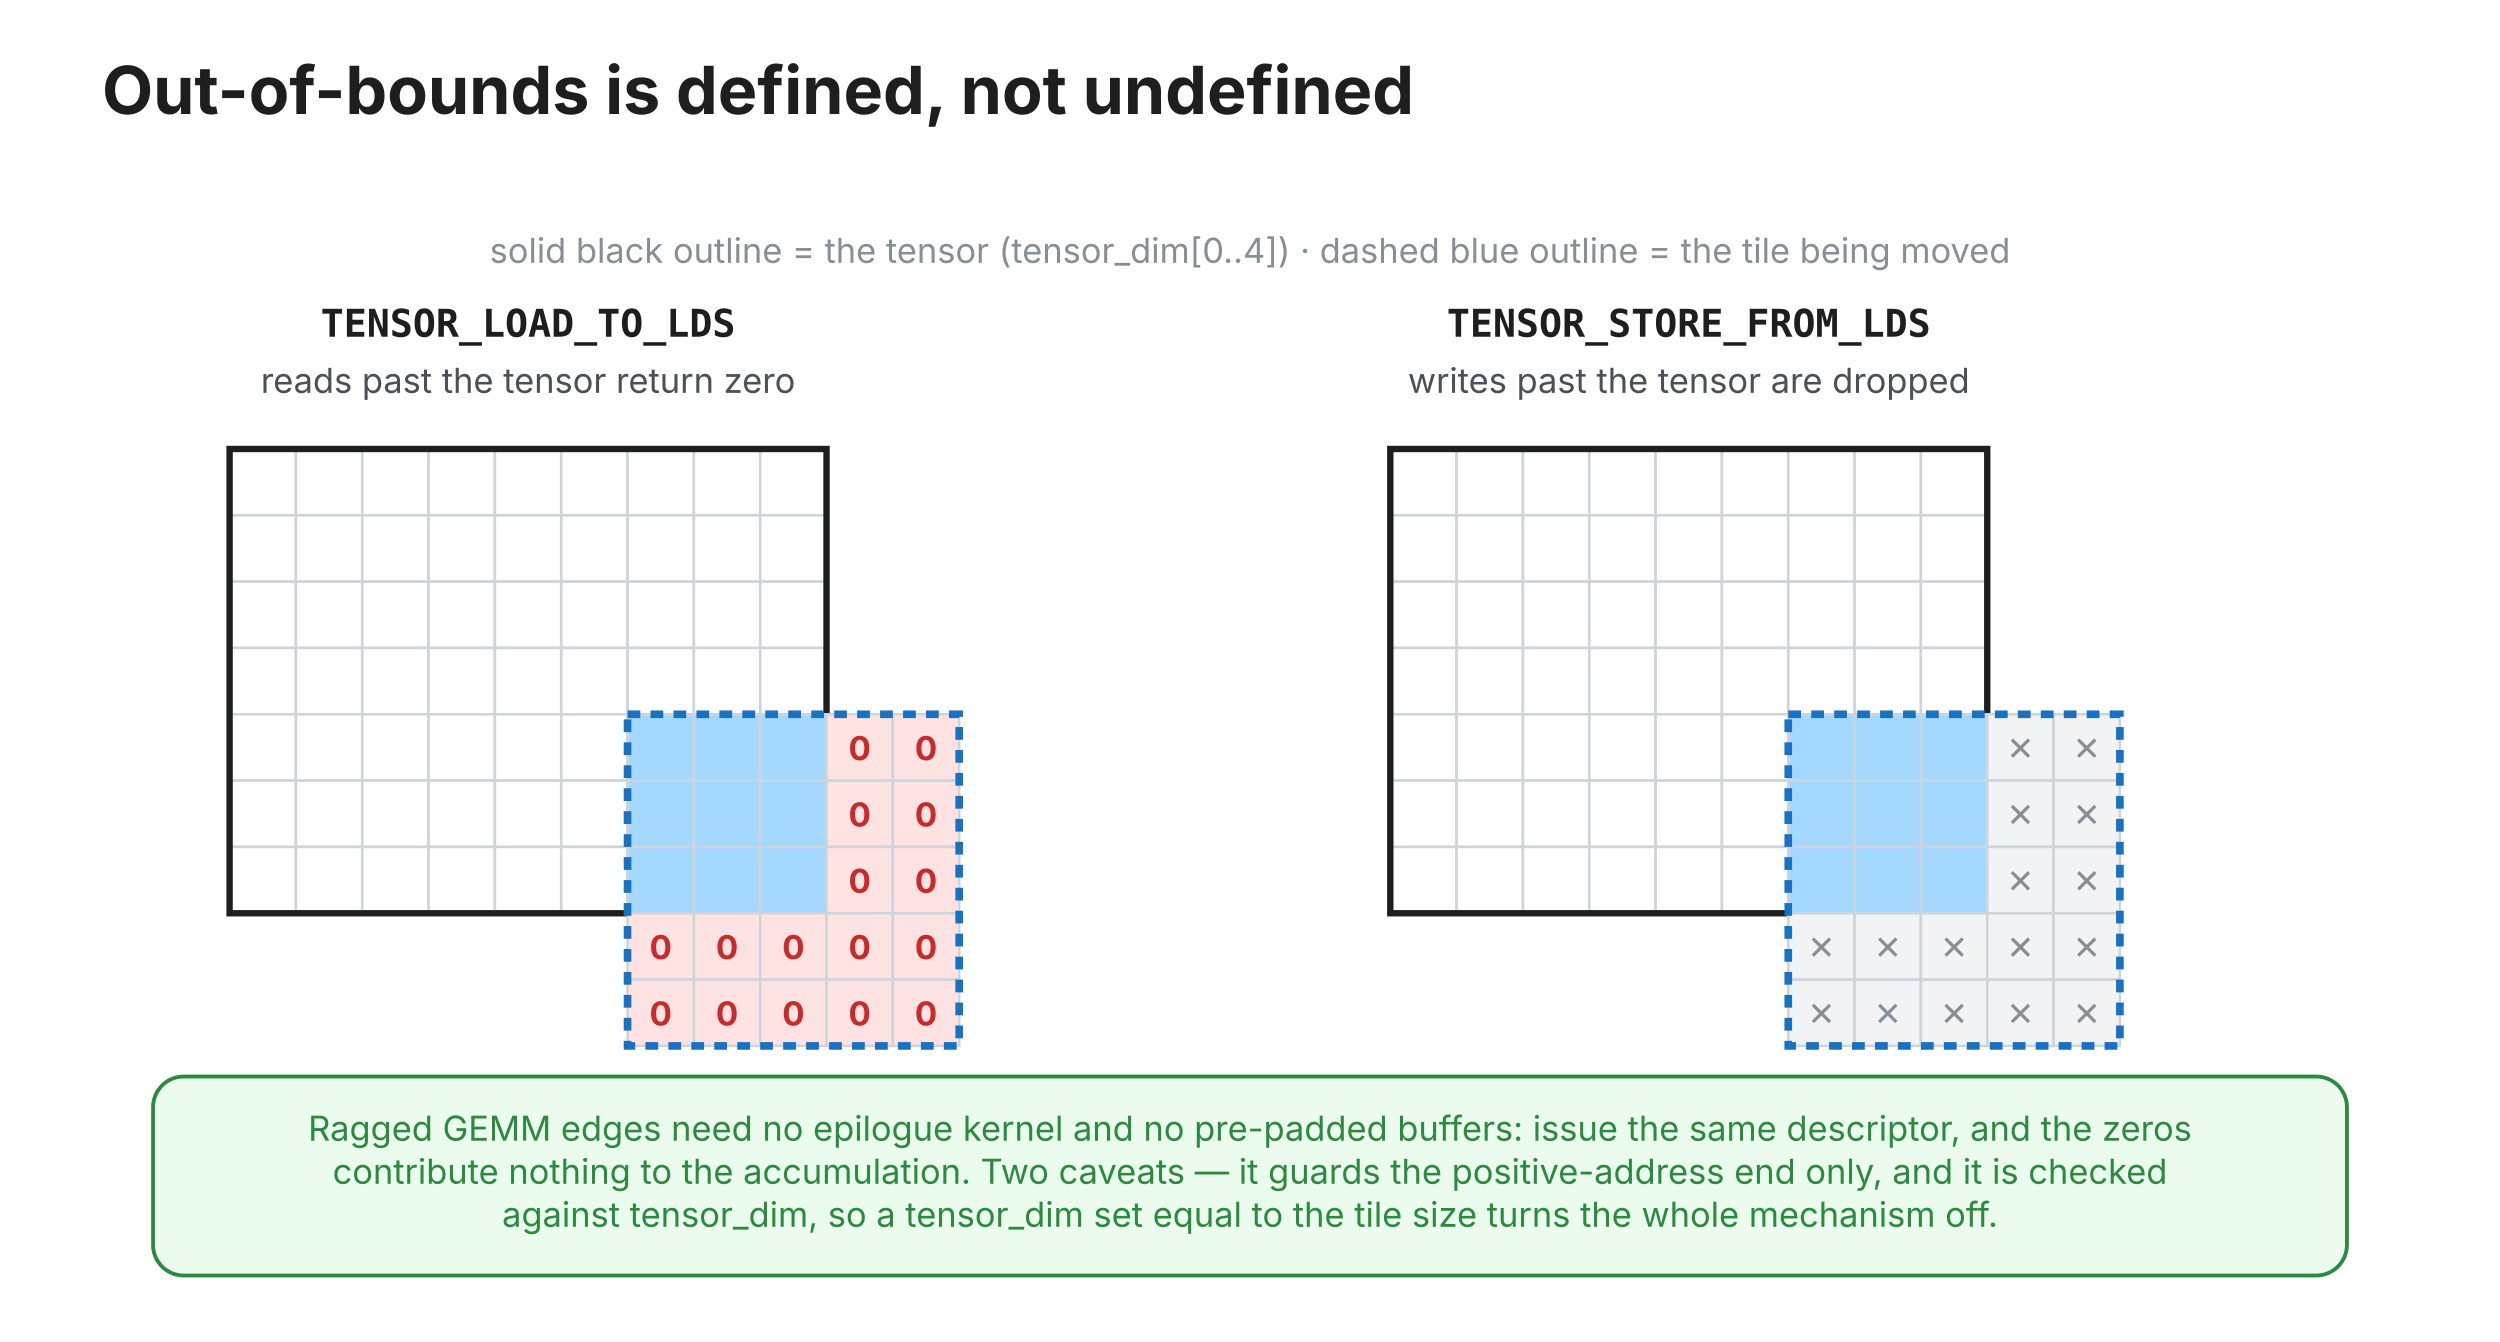
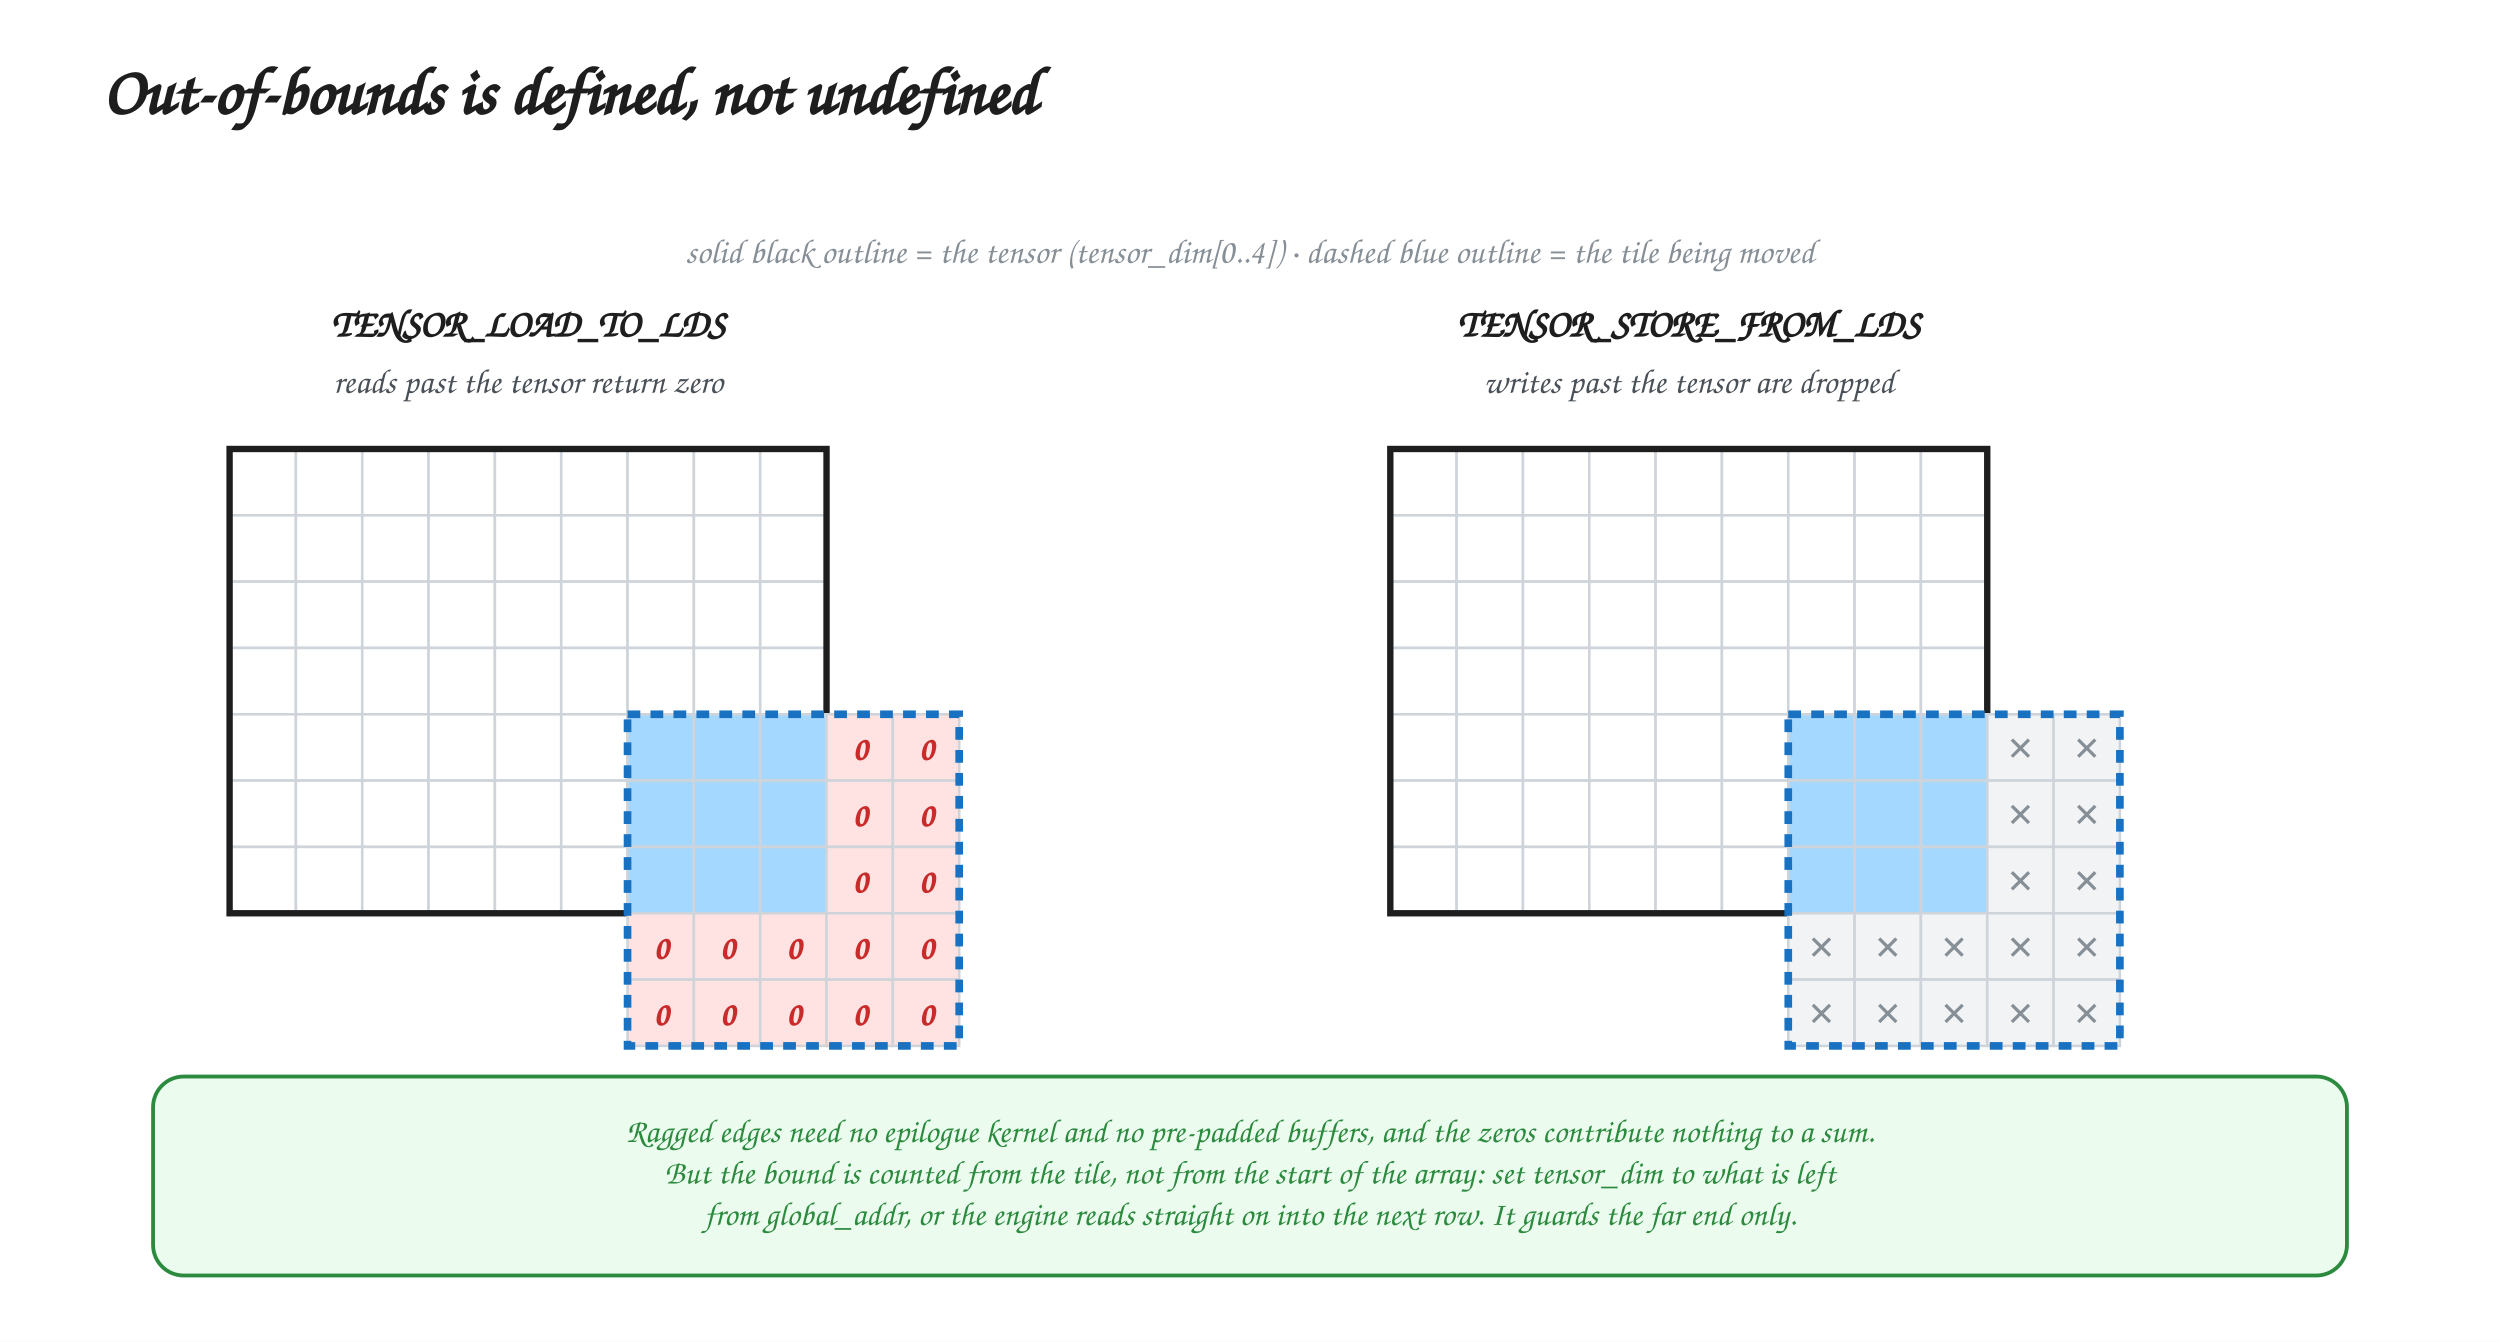
- <svg xmlns="http://www.w3.org/2000/svg" width="980" height="526" viewBox="0 0 980 526" font-family="system-ui, -apple-system, sans-serif">
+ <svg xmlns="http://www.w3.org/2000/svg" width="980" height="526" viewBox="0 0 980 526" font-family="Excalifont, cursive">
+   <style>@font-face{font-family:"Excalifont";src:url("../../fonts/Excalifont-Regular.ttf") format("truetype");font-style:normal;font-weight:100 900;font-display:block}text{font-family:"Excalifont",cursive}</style>
  <defs>
    <marker id="ah" markerWidth="10" markerHeight="10" refX="8" refY="3" orient="auto" markerUnits="strokeWidth">
      <path d="M0,0 L8,3 L0,6 Z" fill="#1e1e1e" />
    </marker>
    <marker id="ahs" markerWidth="10" markerHeight="10" refX="0" refY="3" orient="auto" markerUnits="strokeWidth">
      <path d="M8,0 L0,3 L8,6 Z" fill="#1e1e1e" />
    </marker>
  </defs>
  <rect width="980" height="526" fill="#ffffff" />
  <text x="40" y="44.7" font-size="26" text-anchor="start" fill="#1e1e1e" font-weight="bold">Out-of-bounds is defined, not undefined</text>
  <text x="490" y="103.04" font-size="13.5" text-anchor="middle" fill="#868e96" font-weight="normal">solid black outline = the tensor (tensor_dim[0..4])   ·   dashed blue outline = the tile being moved</text>
  <rect x="90" y="176" width="26" height="26" fill="#ffffff" stroke="#ced4da" stroke-width="1" />
  <rect x="116" y="176" width="26" height="26" fill="#ffffff" stroke="#ced4da" stroke-width="1" />
  <rect x="142" y="176" width="26" height="26" fill="#ffffff" stroke="#ced4da" stroke-width="1" />
  <rect x="168" y="176" width="26" height="26" fill="#ffffff" stroke="#ced4da" stroke-width="1" />
  <rect x="194" y="176" width="26" height="26" fill="#ffffff" stroke="#ced4da" stroke-width="1" />
  <rect x="220" y="176" width="26" height="26" fill="#ffffff" stroke="#ced4da" stroke-width="1" />
  <rect x="246" y="176" width="26" height="26" fill="#ffffff" stroke="#ced4da" stroke-width="1" />
  <rect x="272" y="176" width="26" height="26" fill="#ffffff" stroke="#ced4da" stroke-width="1" />
  <rect x="298" y="176" width="26" height="26" fill="#ffffff" stroke="#ced4da" stroke-width="1" />
  <rect x="90" y="202" width="26" height="26" fill="#ffffff" stroke="#ced4da" stroke-width="1" />
  <rect x="116" y="202" width="26" height="26" fill="#ffffff" stroke="#ced4da" stroke-width="1" />
  <rect x="142" y="202" width="26" height="26" fill="#ffffff" stroke="#ced4da" stroke-width="1" />
  <rect x="168" y="202" width="26" height="26" fill="#ffffff" stroke="#ced4da" stroke-width="1" />
  <rect x="194" y="202" width="26" height="26" fill="#ffffff" stroke="#ced4da" stroke-width="1" />
  <rect x="220" y="202" width="26" height="26" fill="#ffffff" stroke="#ced4da" stroke-width="1" />
  <rect x="246" y="202" width="26" height="26" fill="#ffffff" stroke="#ced4da" stroke-width="1" />
  <rect x="272" y="202" width="26" height="26" fill="#ffffff" stroke="#ced4da" stroke-width="1" />
  <rect x="298" y="202" width="26" height="26" fill="#ffffff" stroke="#ced4da" stroke-width="1" />
  <rect x="90" y="228" width="26" height="26" fill="#ffffff" stroke="#ced4da" stroke-width="1" />
  <rect x="116" y="228" width="26" height="26" fill="#ffffff" stroke="#ced4da" stroke-width="1" />
  <rect x="142" y="228" width="26" height="26" fill="#ffffff" stroke="#ced4da" stroke-width="1" />
  <rect x="168" y="228" width="26" height="26" fill="#ffffff" stroke="#ced4da" stroke-width="1" />
  <rect x="194" y="228" width="26" height="26" fill="#ffffff" stroke="#ced4da" stroke-width="1" />
  <rect x="220" y="228" width="26" height="26" fill="#ffffff" stroke="#ced4da" stroke-width="1" />
  <rect x="246" y="228" width="26" height="26" fill="#ffffff" stroke="#ced4da" stroke-width="1" />
  <rect x="272" y="228" width="26" height="26" fill="#ffffff" stroke="#ced4da" stroke-width="1" />
  <rect x="298" y="228" width="26" height="26" fill="#ffffff" stroke="#ced4da" stroke-width="1" />
  <rect x="90" y="254" width="26" height="26" fill="#ffffff" stroke="#ced4da" stroke-width="1" />
  <rect x="116" y="254" width="26" height="26" fill="#ffffff" stroke="#ced4da" stroke-width="1" />
  <rect x="142" y="254" width="26" height="26" fill="#ffffff" stroke="#ced4da" stroke-width="1" />
  <rect x="168" y="254" width="26" height="26" fill="#ffffff" stroke="#ced4da" stroke-width="1" />
  <rect x="194" y="254" width="26" height="26" fill="#ffffff" stroke="#ced4da" stroke-width="1" />
  <rect x="220" y="254" width="26" height="26" fill="#ffffff" stroke="#ced4da" stroke-width="1" />
  <rect x="246" y="254" width="26" height="26" fill="#ffffff" stroke="#ced4da" stroke-width="1" />
  <rect x="272" y="254" width="26" height="26" fill="#ffffff" stroke="#ced4da" stroke-width="1" />
  <rect x="298" y="254" width="26" height="26" fill="#ffffff" stroke="#ced4da" stroke-width="1" />
  <rect x="90" y="280" width="26" height="26" fill="#ffffff" stroke="#ced4da" stroke-width="1" />
  <rect x="116" y="280" width="26" height="26" fill="#ffffff" stroke="#ced4da" stroke-width="1" />
  <rect x="142" y="280" width="26" height="26" fill="#ffffff" stroke="#ced4da" stroke-width="1" />
  <rect x="168" y="280" width="26" height="26" fill="#ffffff" stroke="#ced4da" stroke-width="1" />
  <rect x="194" y="280" width="26" height="26" fill="#ffffff" stroke="#ced4da" stroke-width="1" />
  <rect x="220" y="280" width="26" height="26" fill="#ffffff" stroke="#ced4da" stroke-width="1" />
  <rect x="246" y="280" width="26" height="26" fill="#ffffff" stroke="#ced4da" stroke-width="1" />
  <rect x="272" y="280" width="26" height="26" fill="#ffffff" stroke="#ced4da" stroke-width="1" />
  <rect x="298" y="280" width="26" height="26" fill="#ffffff" stroke="#ced4da" stroke-width="1" />
  <rect x="90" y="306" width="26" height="26" fill="#ffffff" stroke="#ced4da" stroke-width="1" />
  <rect x="116" y="306" width="26" height="26" fill="#ffffff" stroke="#ced4da" stroke-width="1" />
  <rect x="142" y="306" width="26" height="26" fill="#ffffff" stroke="#ced4da" stroke-width="1" />
  <rect x="168" y="306" width="26" height="26" fill="#ffffff" stroke="#ced4da" stroke-width="1" />
  <rect x="194" y="306" width="26" height="26" fill="#ffffff" stroke="#ced4da" stroke-width="1" />
  <rect x="220" y="306" width="26" height="26" fill="#ffffff" stroke="#ced4da" stroke-width="1" />
  <rect x="246" y="306" width="26" height="26" fill="#ffffff" stroke="#ced4da" stroke-width="1" />
  <rect x="272" y="306" width="26" height="26" fill="#ffffff" stroke="#ced4da" stroke-width="1" />
  <rect x="298" y="306" width="26" height="26" fill="#ffffff" stroke="#ced4da" stroke-width="1" />
  <rect x="90" y="332" width="26" height="26" fill="#ffffff" stroke="#ced4da" stroke-width="1" />
  <rect x="116" y="332" width="26" height="26" fill="#ffffff" stroke="#ced4da" stroke-width="1" />
  <rect x="142" y="332" width="26" height="26" fill="#ffffff" stroke="#ced4da" stroke-width="1" />
  <rect x="168" y="332" width="26" height="26" fill="#ffffff" stroke="#ced4da" stroke-width="1" />
  <rect x="194" y="332" width="26" height="26" fill="#ffffff" stroke="#ced4da" stroke-width="1" />
  <rect x="220" y="332" width="26" height="26" fill="#ffffff" stroke="#ced4da" stroke-width="1" />
  <rect x="246" y="332" width="26" height="26" fill="#ffffff" stroke="#ced4da" stroke-width="1" />
  <rect x="272" y="332" width="26" height="26" fill="#ffffff" stroke="#ced4da" stroke-width="1" />
  <rect x="298" y="332" width="26" height="26" fill="#ffffff" stroke="#ced4da" stroke-width="1" />
-   <text x="207.0" y="132" font-size="15" text-anchor="middle" fill="#1e1e1e" font-weight="bold" font-family="ui-monospace, SFMono-Regular, Menlo, monospace">TENSOR_LOAD_TO_LDS</text>
+   <text x="207.0" y="132" font-size="15" text-anchor="middle" fill="#1e1e1e" font-weight="bold" font-family="Excalifont, cursive">TENSOR_LOAD_TO_LDS</text>
  <text x="207.0" y="154" font-size="13.5" text-anchor="middle" fill="#495057" font-weight="normal">reads past the tensor return zero</text>
  <rect x="90" y="176" width="234" height="182" fill="none" stroke="#1e1e1e" stroke-width="2.5" />
  <rect x="246" y="280" width="26" height="26" fill="#a5d8ff" stroke="#ced4da" stroke-width="1" />
  <rect x="272" y="280" width="26" height="26" fill="#a5d8ff" stroke="#ced4da" stroke-width="1" />
  <rect x="298" y="280" width="26" height="26" fill="#a5d8ff" stroke="#ced4da" stroke-width="1" />
  <rect x="324" y="280" width="26" height="26" fill="#ffe3e3" stroke="#ced4da" stroke-width="1" />
  <text x="337.0" y="298.0" font-size="13" text-anchor="middle" fill="#c92a2a" font-weight="bold">0</text>
  <rect x="350" y="280" width="26" height="26" fill="#ffe3e3" stroke="#ced4da" stroke-width="1" />
  <text x="363.0" y="298.0" font-size="13" text-anchor="middle" fill="#c92a2a" font-weight="bold">0</text>
  <rect x="246" y="306" width="26" height="26" fill="#a5d8ff" stroke="#ced4da" stroke-width="1" />
  <rect x="272" y="306" width="26" height="26" fill="#a5d8ff" stroke="#ced4da" stroke-width="1" />
  <rect x="298" y="306" width="26" height="26" fill="#a5d8ff" stroke="#ced4da" stroke-width="1" />
  <rect x="324" y="306" width="26" height="26" fill="#ffe3e3" stroke="#ced4da" stroke-width="1" />
  <text x="337.0" y="324.0" font-size="13" text-anchor="middle" fill="#c92a2a" font-weight="bold">0</text>
  <rect x="350" y="306" width="26" height="26" fill="#ffe3e3" stroke="#ced4da" stroke-width="1" />
  <text x="363.0" y="324.0" font-size="13" text-anchor="middle" fill="#c92a2a" font-weight="bold">0</text>
  <rect x="246" y="332" width="26" height="26" fill="#a5d8ff" stroke="#ced4da" stroke-width="1" />
  <rect x="272" y="332" width="26" height="26" fill="#a5d8ff" stroke="#ced4da" stroke-width="1" />
  <rect x="298" y="332" width="26" height="26" fill="#a5d8ff" stroke="#ced4da" stroke-width="1" />
  <rect x="324" y="332" width="26" height="26" fill="#ffe3e3" stroke="#ced4da" stroke-width="1" />
  <text x="337.0" y="350.0" font-size="13" text-anchor="middle" fill="#c92a2a" font-weight="bold">0</text>
  <rect x="350" y="332" width="26" height="26" fill="#ffe3e3" stroke="#ced4da" stroke-width="1" />
  <text x="363.0" y="350.0" font-size="13" text-anchor="middle" fill="#c92a2a" font-weight="bold">0</text>
  <rect x="246" y="358" width="26" height="26" fill="#ffe3e3" stroke="#ced4da" stroke-width="1" />
  <text x="259.0" y="376.0" font-size="13" text-anchor="middle" fill="#c92a2a" font-weight="bold">0</text>
  <rect x="272" y="358" width="26" height="26" fill="#ffe3e3" stroke="#ced4da" stroke-width="1" />
  <text x="285.0" y="376.0" font-size="13" text-anchor="middle" fill="#c92a2a" font-weight="bold">0</text>
  <rect x="298" y="358" width="26" height="26" fill="#ffe3e3" stroke="#ced4da" stroke-width="1" />
  <text x="311.0" y="376.0" font-size="13" text-anchor="middle" fill="#c92a2a" font-weight="bold">0</text>
  <rect x="324" y="358" width="26" height="26" fill="#ffe3e3" stroke="#ced4da" stroke-width="1" />
  <text x="337.0" y="376.0" font-size="13" text-anchor="middle" fill="#c92a2a" font-weight="bold">0</text>
  <rect x="350" y="358" width="26" height="26" fill="#ffe3e3" stroke="#ced4da" stroke-width="1" />
  <text x="363.0" y="376.0" font-size="13" text-anchor="middle" fill="#c92a2a" font-weight="bold">0</text>
  <rect x="246" y="384" width="26" height="26" fill="#ffe3e3" stroke="#ced4da" stroke-width="1" />
  <text x="259.0" y="402.0" font-size="13" text-anchor="middle" fill="#c92a2a" font-weight="bold">0</text>
  <rect x="272" y="384" width="26" height="26" fill="#ffe3e3" stroke="#ced4da" stroke-width="1" />
  <text x="285.0" y="402.0" font-size="13" text-anchor="middle" fill="#c92a2a" font-weight="bold">0</text>
  <rect x="298" y="384" width="26" height="26" fill="#ffe3e3" stroke="#ced4da" stroke-width="1" />
  <text x="311.0" y="402.0" font-size="13" text-anchor="middle" fill="#c92a2a" font-weight="bold">0</text>
  <rect x="324" y="384" width="26" height="26" fill="#ffe3e3" stroke="#ced4da" stroke-width="1" />
  <text x="337.0" y="402.0" font-size="13" text-anchor="middle" fill="#c92a2a" font-weight="bold">0</text>
  <rect x="350" y="384" width="26" height="26" fill="#ffe3e3" stroke="#ced4da" stroke-width="1" />
  <text x="363.0" y="402.0" font-size="13" text-anchor="middle" fill="#c92a2a" font-weight="bold">0</text>
  <rect x="246" y="280" width="130" height="130" fill="none" stroke="#1971c2" stroke-width="3" stroke-dasharray="5 4" />
  <text x="207.0" y="444" font-size="13" text-anchor="middle" fill="#868e96" font-weight="normal">edge tile hangs off the tensor</text>
  <rect x="545" y="176" width="26" height="26" fill="#ffffff" stroke="#ced4da" stroke-width="1" />
  <rect x="571" y="176" width="26" height="26" fill="#ffffff" stroke="#ced4da" stroke-width="1" />
  <rect x="597" y="176" width="26" height="26" fill="#ffffff" stroke="#ced4da" stroke-width="1" />
  <rect x="623" y="176" width="26" height="26" fill="#ffffff" stroke="#ced4da" stroke-width="1" />
  <rect x="649" y="176" width="26" height="26" fill="#ffffff" stroke="#ced4da" stroke-width="1" />
  <rect x="675" y="176" width="26" height="26" fill="#ffffff" stroke="#ced4da" stroke-width="1" />
  <rect x="701" y="176" width="26" height="26" fill="#ffffff" stroke="#ced4da" stroke-width="1" />
  <rect x="727" y="176" width="26" height="26" fill="#ffffff" stroke="#ced4da" stroke-width="1" />
  <rect x="753" y="176" width="26" height="26" fill="#ffffff" stroke="#ced4da" stroke-width="1" />
  <rect x="545" y="202" width="26" height="26" fill="#ffffff" stroke="#ced4da" stroke-width="1" />
  <rect x="571" y="202" width="26" height="26" fill="#ffffff" stroke="#ced4da" stroke-width="1" />
  <rect x="597" y="202" width="26" height="26" fill="#ffffff" stroke="#ced4da" stroke-width="1" />
  <rect x="623" y="202" width="26" height="26" fill="#ffffff" stroke="#ced4da" stroke-width="1" />
  <rect x="649" y="202" width="26" height="26" fill="#ffffff" stroke="#ced4da" stroke-width="1" />
  <rect x="675" y="202" width="26" height="26" fill="#ffffff" stroke="#ced4da" stroke-width="1" />
  <rect x="701" y="202" width="26" height="26" fill="#ffffff" stroke="#ced4da" stroke-width="1" />
  <rect x="727" y="202" width="26" height="26" fill="#ffffff" stroke="#ced4da" stroke-width="1" />
  <rect x="753" y="202" width="26" height="26" fill="#ffffff" stroke="#ced4da" stroke-width="1" />
  <rect x="545" y="228" width="26" height="26" fill="#ffffff" stroke="#ced4da" stroke-width="1" />
  <rect x="571" y="228" width="26" height="26" fill="#ffffff" stroke="#ced4da" stroke-width="1" />
  <rect x="597" y="228" width="26" height="26" fill="#ffffff" stroke="#ced4da" stroke-width="1" />
  <rect x="623" y="228" width="26" height="26" fill="#ffffff" stroke="#ced4da" stroke-width="1" />
  <rect x="649" y="228" width="26" height="26" fill="#ffffff" stroke="#ced4da" stroke-width="1" />
  <rect x="675" y="228" width="26" height="26" fill="#ffffff" stroke="#ced4da" stroke-width="1" />
  <rect x="701" y="228" width="26" height="26" fill="#ffffff" stroke="#ced4da" stroke-width="1" />
  <rect x="727" y="228" width="26" height="26" fill="#ffffff" stroke="#ced4da" stroke-width="1" />
  <rect x="753" y="228" width="26" height="26" fill="#ffffff" stroke="#ced4da" stroke-width="1" />
  <rect x="545" y="254" width="26" height="26" fill="#ffffff" stroke="#ced4da" stroke-width="1" />
  <rect x="571" y="254" width="26" height="26" fill="#ffffff" stroke="#ced4da" stroke-width="1" />
  <rect x="597" y="254" width="26" height="26" fill="#ffffff" stroke="#ced4da" stroke-width="1" />
  <rect x="623" y="254" width="26" height="26" fill="#ffffff" stroke="#ced4da" stroke-width="1" />
  <rect x="649" y="254" width="26" height="26" fill="#ffffff" stroke="#ced4da" stroke-width="1" />
  <rect x="675" y="254" width="26" height="26" fill="#ffffff" stroke="#ced4da" stroke-width="1" />
  <rect x="701" y="254" width="26" height="26" fill="#ffffff" stroke="#ced4da" stroke-width="1" />
  <rect x="727" y="254" width="26" height="26" fill="#ffffff" stroke="#ced4da" stroke-width="1" />
  <rect x="753" y="254" width="26" height="26" fill="#ffffff" stroke="#ced4da" stroke-width="1" />
  <rect x="545" y="280" width="26" height="26" fill="#ffffff" stroke="#ced4da" stroke-width="1" />
  <rect x="571" y="280" width="26" height="26" fill="#ffffff" stroke="#ced4da" stroke-width="1" />
  <rect x="597" y="280" width="26" height="26" fill="#ffffff" stroke="#ced4da" stroke-width="1" />
  <rect x="623" y="280" width="26" height="26" fill="#ffffff" stroke="#ced4da" stroke-width="1" />
  <rect x="649" y="280" width="26" height="26" fill="#ffffff" stroke="#ced4da" stroke-width="1" />
  <rect x="675" y="280" width="26" height="26" fill="#ffffff" stroke="#ced4da" stroke-width="1" />
  <rect x="701" y="280" width="26" height="26" fill="#ffffff" stroke="#ced4da" stroke-width="1" />
  <rect x="727" y="280" width="26" height="26" fill="#ffffff" stroke="#ced4da" stroke-width="1" />
  <rect x="753" y="280" width="26" height="26" fill="#ffffff" stroke="#ced4da" stroke-width="1" />
  <rect x="545" y="306" width="26" height="26" fill="#ffffff" stroke="#ced4da" stroke-width="1" />
  <rect x="571" y="306" width="26" height="26" fill="#ffffff" stroke="#ced4da" stroke-width="1" />
  <rect x="597" y="306" width="26" height="26" fill="#ffffff" stroke="#ced4da" stroke-width="1" />
  <rect x="623" y="306" width="26" height="26" fill="#ffffff" stroke="#ced4da" stroke-width="1" />
  <rect x="649" y="306" width="26" height="26" fill="#ffffff" stroke="#ced4da" stroke-width="1" />
  <rect x="675" y="306" width="26" height="26" fill="#ffffff" stroke="#ced4da" stroke-width="1" />
  <rect x="701" y="306" width="26" height="26" fill="#ffffff" stroke="#ced4da" stroke-width="1" />
  <rect x="727" y="306" width="26" height="26" fill="#ffffff" stroke="#ced4da" stroke-width="1" />
  <rect x="753" y="306" width="26" height="26" fill="#ffffff" stroke="#ced4da" stroke-width="1" />
  <rect x="545" y="332" width="26" height="26" fill="#ffffff" stroke="#ced4da" stroke-width="1" />
  <rect x="571" y="332" width="26" height="26" fill="#ffffff" stroke="#ced4da" stroke-width="1" />
  <rect x="597" y="332" width="26" height="26" fill="#ffffff" stroke="#ced4da" stroke-width="1" />
  <rect x="623" y="332" width="26" height="26" fill="#ffffff" stroke="#ced4da" stroke-width="1" />
  <rect x="649" y="332" width="26" height="26" fill="#ffffff" stroke="#ced4da" stroke-width="1" />
  <rect x="675" y="332" width="26" height="26" fill="#ffffff" stroke="#ced4da" stroke-width="1" />
  <rect x="701" y="332" width="26" height="26" fill="#ffffff" stroke="#ced4da" stroke-width="1" />
  <rect x="727" y="332" width="26" height="26" fill="#ffffff" stroke="#ced4da" stroke-width="1" />
  <rect x="753" y="332" width="26" height="26" fill="#ffffff" stroke="#ced4da" stroke-width="1" />
-   <text x="662.0" y="132" font-size="15" text-anchor="middle" fill="#1e1e1e" font-weight="bold" font-family="ui-monospace, SFMono-Regular, Menlo, monospace">TENSOR_STORE_FROM_LDS</text>
+   <text x="662.0" y="132" font-size="15" text-anchor="middle" fill="#1e1e1e" font-weight="bold" font-family="Excalifont, cursive">TENSOR_STORE_FROM_LDS</text>
  <text x="662.0" y="154" font-size="13.5" text-anchor="middle" fill="#495057" font-weight="normal">writes past the tensor are dropped</text>
  <rect x="545" y="176" width="234" height="182" fill="none" stroke="#1e1e1e" stroke-width="2.5" />
  <rect x="701" y="280" width="26" height="26" fill="#a5d8ff" stroke="#ced4da" stroke-width="1" />
  <rect x="727" y="280" width="26" height="26" fill="#a5d8ff" stroke="#ced4da" stroke-width="1" />
  <rect x="753" y="280" width="26" height="26" fill="#a5d8ff" stroke="#ced4da" stroke-width="1" />
  <rect x="779" y="280" width="26" height="26" fill="#f1f3f5" stroke="#ced4da" stroke-width="1" />
  <text x="792.0" y="298.0" font-size="13" text-anchor="middle" fill="#868e96" font-weight="bold">✕</text>
  <rect x="805" y="280" width="26" height="26" fill="#f1f3f5" stroke="#ced4da" stroke-width="1" />
  <text x="818.0" y="298.0" font-size="13" text-anchor="middle" fill="#868e96" font-weight="bold">✕</text>
  <rect x="701" y="306" width="26" height="26" fill="#a5d8ff" stroke="#ced4da" stroke-width="1" />
  <rect x="727" y="306" width="26" height="26" fill="#a5d8ff" stroke="#ced4da" stroke-width="1" />
  <rect x="753" y="306" width="26" height="26" fill="#a5d8ff" stroke="#ced4da" stroke-width="1" />
  <rect x="779" y="306" width="26" height="26" fill="#f1f3f5" stroke="#ced4da" stroke-width="1" />
  <text x="792.0" y="324.0" font-size="13" text-anchor="middle" fill="#868e96" font-weight="bold">✕</text>
  <rect x="805" y="306" width="26" height="26" fill="#f1f3f5" stroke="#ced4da" stroke-width="1" />
  <text x="818.0" y="324.0" font-size="13" text-anchor="middle" fill="#868e96" font-weight="bold">✕</text>
  <rect x="701" y="332" width="26" height="26" fill="#a5d8ff" stroke="#ced4da" stroke-width="1" />
  <rect x="727" y="332" width="26" height="26" fill="#a5d8ff" stroke="#ced4da" stroke-width="1" />
  <rect x="753" y="332" width="26" height="26" fill="#a5d8ff" stroke="#ced4da" stroke-width="1" />
  <rect x="779" y="332" width="26" height="26" fill="#f1f3f5" stroke="#ced4da" stroke-width="1" />
  <text x="792.0" y="350.0" font-size="13" text-anchor="middle" fill="#868e96" font-weight="bold">✕</text>
  <rect x="805" y="332" width="26" height="26" fill="#f1f3f5" stroke="#ced4da" stroke-width="1" />
  <text x="818.0" y="350.0" font-size="13" text-anchor="middle" fill="#868e96" font-weight="bold">✕</text>
  <rect x="701" y="358" width="26" height="26" fill="#f1f3f5" stroke="#ced4da" stroke-width="1" />
  <text x="714.0" y="376.0" font-size="13" text-anchor="middle" fill="#868e96" font-weight="bold">✕</text>
  <rect x="727" y="358" width="26" height="26" fill="#f1f3f5" stroke="#ced4da" stroke-width="1" />
  <text x="740.0" y="376.0" font-size="13" text-anchor="middle" fill="#868e96" font-weight="bold">✕</text>
  <rect x="753" y="358" width="26" height="26" fill="#f1f3f5" stroke="#ced4da" stroke-width="1" />
  <text x="766.0" y="376.0" font-size="13" text-anchor="middle" fill="#868e96" font-weight="bold">✕</text>
  <rect x="779" y="358" width="26" height="26" fill="#f1f3f5" stroke="#ced4da" stroke-width="1" />
  <text x="792.0" y="376.0" font-size="13" text-anchor="middle" fill="#868e96" font-weight="bold">✕</text>
  <rect x="805" y="358" width="26" height="26" fill="#f1f3f5" stroke="#ced4da" stroke-width="1" />
  <text x="818.0" y="376.0" font-size="13" text-anchor="middle" fill="#868e96" font-weight="bold">✕</text>
  <rect x="701" y="384" width="26" height="26" fill="#f1f3f5" stroke="#ced4da" stroke-width="1" />
  <text x="714.0" y="402.0" font-size="13" text-anchor="middle" fill="#868e96" font-weight="bold">✕</text>
  <rect x="727" y="384" width="26" height="26" fill="#f1f3f5" stroke="#ced4da" stroke-width="1" />
  <text x="740.0" y="402.0" font-size="13" text-anchor="middle" fill="#868e96" font-weight="bold">✕</text>
  <rect x="753" y="384" width="26" height="26" fill="#f1f3f5" stroke="#ced4da" stroke-width="1" />
  <text x="766.0" y="402.0" font-size="13" text-anchor="middle" fill="#868e96" font-weight="bold">✕</text>
  <rect x="779" y="384" width="26" height="26" fill="#f1f3f5" stroke="#ced4da" stroke-width="1" />
  <text x="792.0" y="402.0" font-size="13" text-anchor="middle" fill="#868e96" font-weight="bold">✕</text>
  <rect x="805" y="384" width="26" height="26" fill="#f1f3f5" stroke="#ced4da" stroke-width="1" />
  <text x="818.0" y="402.0" font-size="13" text-anchor="middle" fill="#868e96" font-weight="bold">✕</text>
  <rect x="701" y="280" width="130" height="130" fill="none" stroke="#1971c2" stroke-width="3" stroke-dasharray="5 4" />
  <text x="662.0" y="444" font-size="13" text-anchor="middle" fill="#868e96" font-weight="normal">edge tile hangs off the tensor</text>
  <rect x="60" y="422" width="860" height="78" rx="12" fill="#ebfbee" stroke="#2b8a3e" stroke-width="1.5" />
-   <text x="490" y="447.16" font-size="13.5" text-anchor="middle" fill="#2b8a3e" font-weight="normal">Ragged GEMM edges need no epilogue kernel and no pre-padded buffers: issue the same descriptor, and the zeros</text>
-   <text x="490" y="464.04" font-size="13.5" text-anchor="middle" fill="#2b8a3e" font-weight="normal">contribute nothing to the accumulation. Two caveats — it guards the positive-address end only, and it is checked</text>
-   <text x="490" y="480.91" font-size="13.5" text-anchor="middle" fill="#2b8a3e" font-weight="normal">against tensor_dim, so a tensor_dim set equal to the tile size turns the whole mechanism off.</text>
+   <text x="490" y="447.68" font-size="13" text-anchor="middle" fill="#2b8a3e" font-weight="normal">Ragged edges need no epilogue kernel and no pre-padded buffers, and the zeros contribute nothing to a sum.</text>
+   <text x="490" y="463.93" font-size="13" text-anchor="middle" fill="#2b8a3e" font-weight="normal">But the bound is counted from the tile, not from the start of the array: set tensor_dim to what is left</text>
+   <text x="490" y="480.18" font-size="13" text-anchor="middle" fill="#2b8a3e" font-weight="normal">from global_addr, or the engine reads straight on into the next row. It guards the far end only.</text>
</svg>
